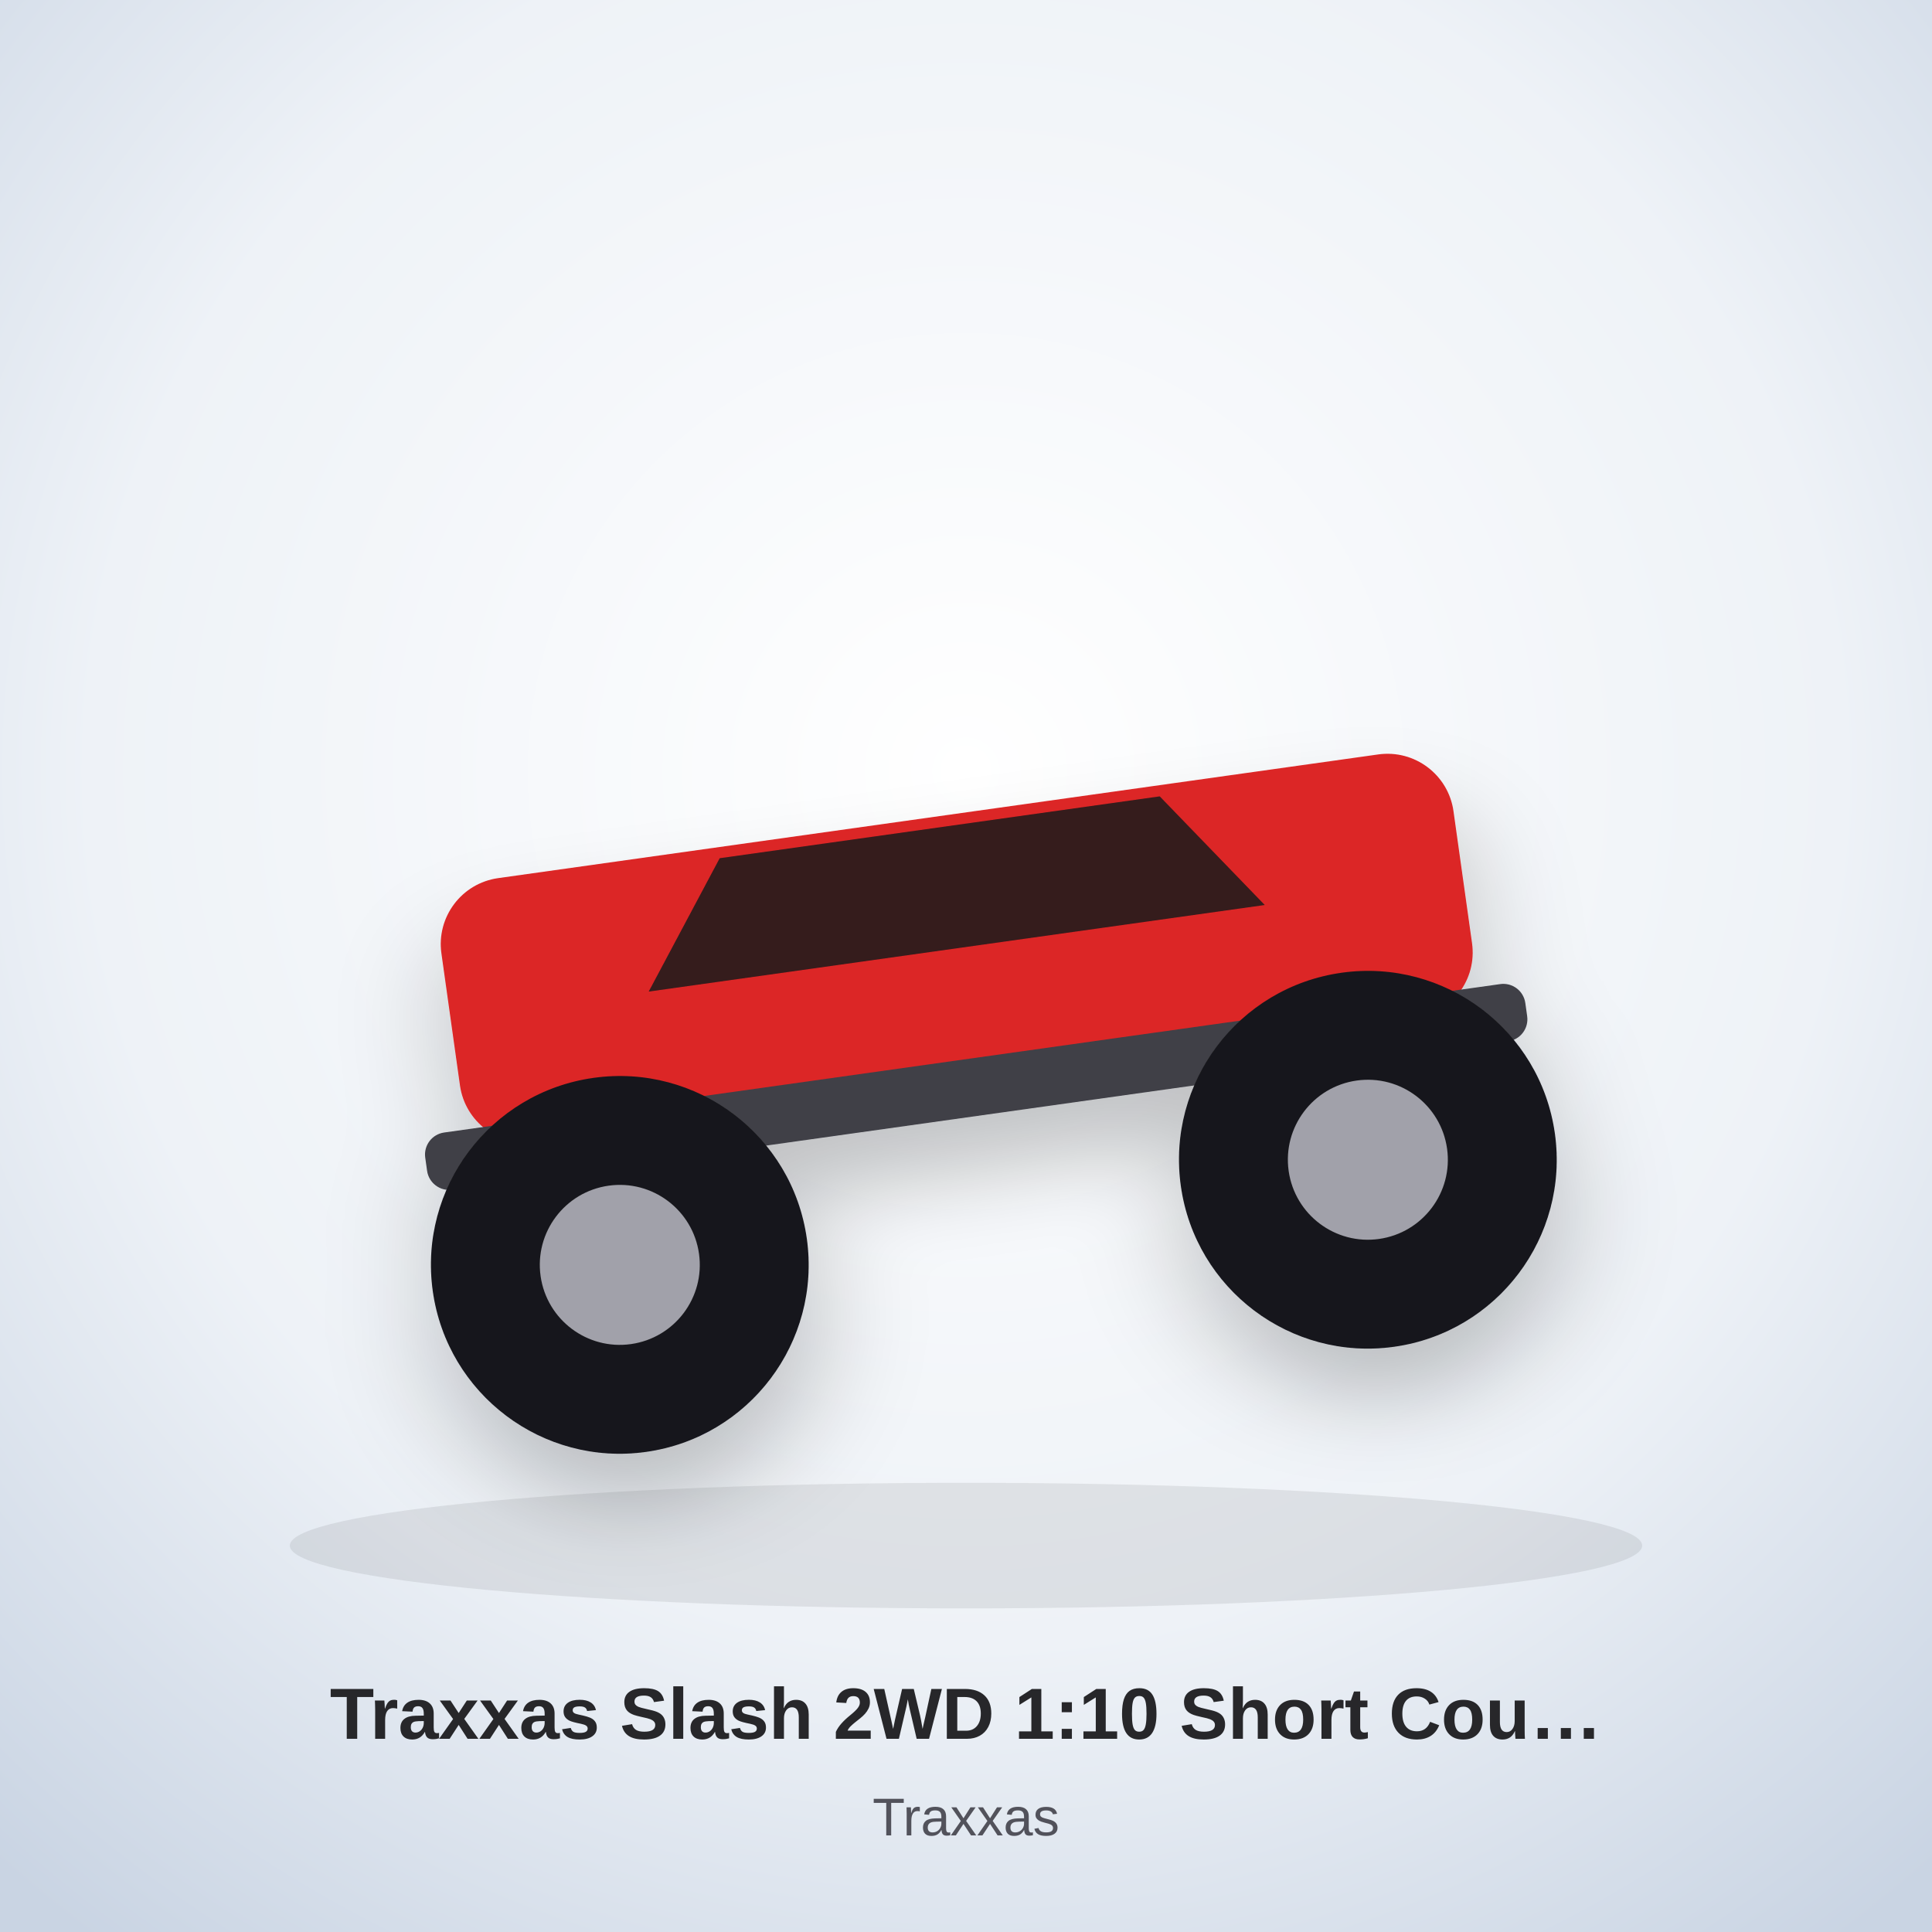
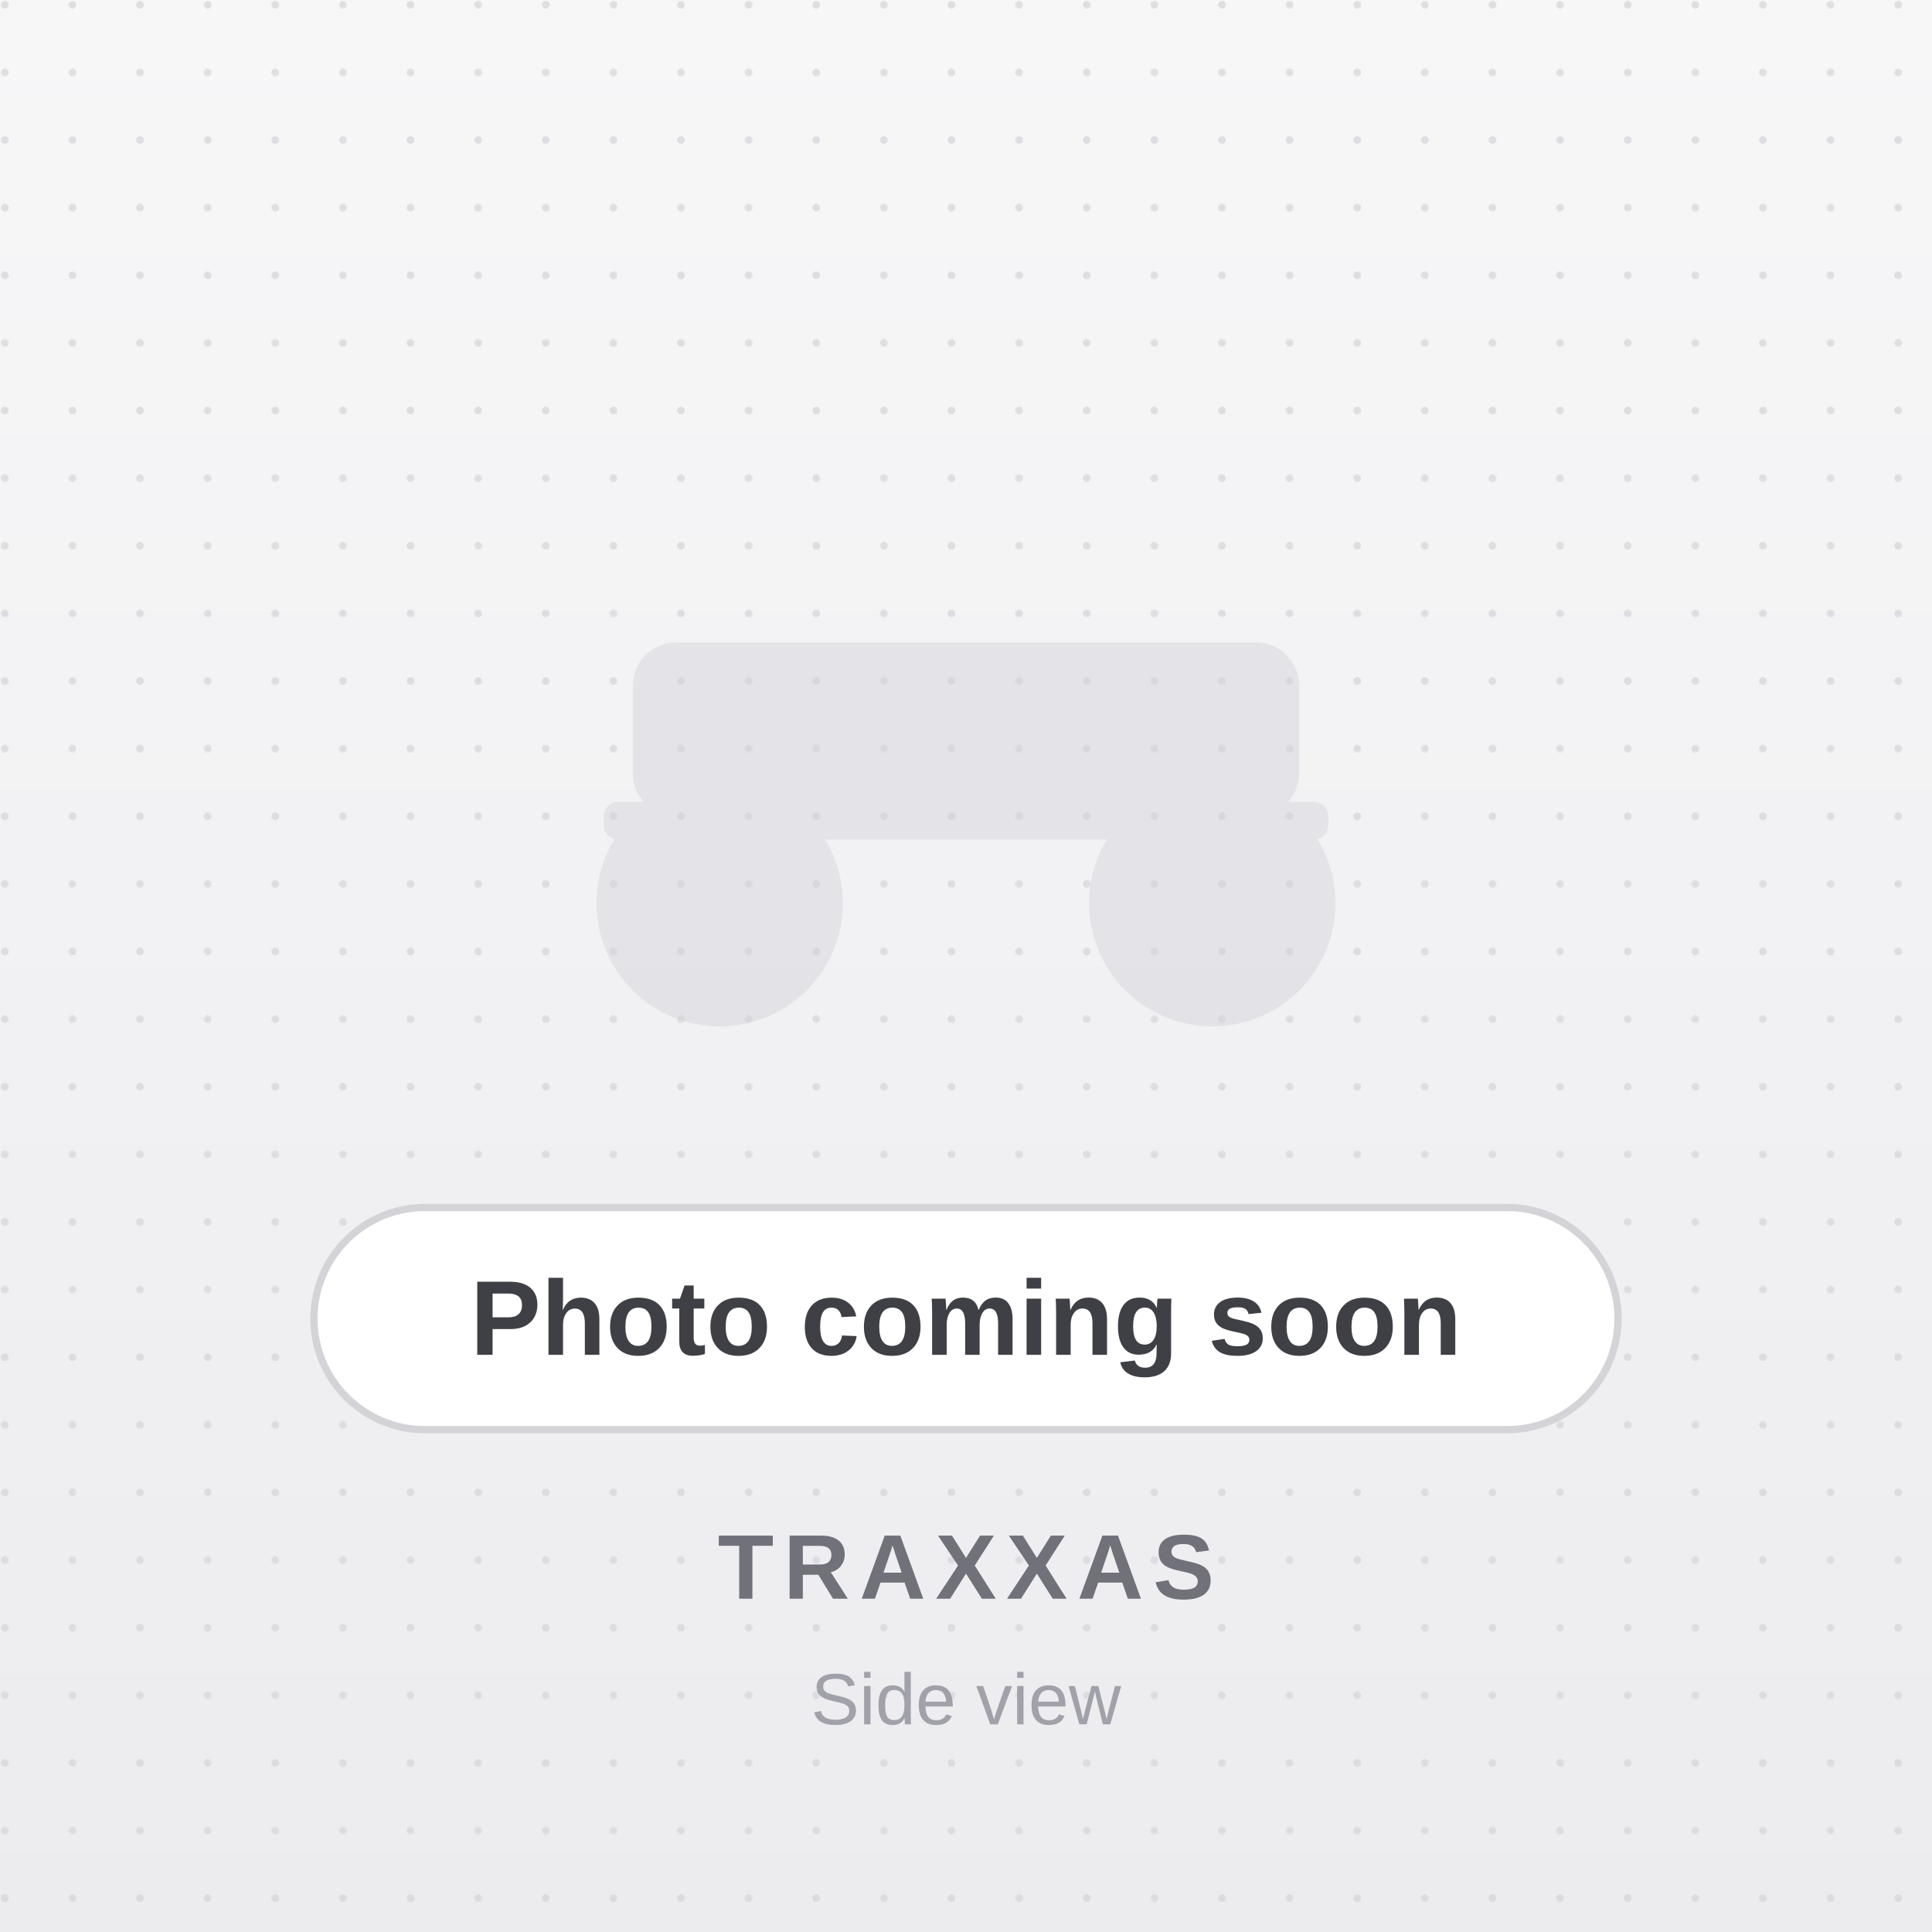
- <svg xmlns="http://www.w3.org/2000/svg" viewBox="0 0 800 800" width="800" height="800" role="img" aria-label="Traxxas Slash 2WD 1:10 Short Course Truck RTR">
+ <svg xmlns="http://www.w3.org/2000/svg" viewBox="0 0 800 800" width="800" height="800" role="img" aria-label="Traxxas Slash 2WD 1:10 Short Course Truck RTR – photo coming soon">
  <defs>
-     <radialGradient id="bg" cx="50%" cy="40%" r="75%">
-       <stop offset="0%" stop-color="#ffffff" />
-       <stop offset="60%" stop-color="#eef2f7" />
-       <stop offset="100%" stop-color="#c9d4e3" />
-     </radialGradient>
-     <filter id="sh" x="-20%" y="-20%" width="140%" height="160%">
-       <feDropShadow dx="0" dy="24" stdDeviation="22" flood-color="#000" flood-opacity=".22" />
+     <linearGradient id="bg" x1="0" y1="0" x2="0" y2="1">
+       <stop offset="0%" stop-color="#f7f7f8" />
+       <stop offset="100%" stop-color="#ececef" />
+     </linearGradient>
+     <pattern id="dots" width="28" height="28" patternUnits="userSpaceOnUse">
+       <circle cx="2" cy="2" r="1.6" fill="#d4d4d8" />
+     </pattern>
+     <filter id="ghost">
+       <feColorMatrix type="matrix" values="0 0 0 0 0.63  0 0 0 0 0.63  0 0 0 0 0.67  0 0 0 1 0" />
    </filter>
  </defs>
  <rect width="800" height="800" fill="url(#bg)" />
-   <ellipse cx="400" cy="640" rx="280" ry="26" fill="#000" opacity=".08" />
-   <g filter="url(#sh)" transform="translate(400 420) rotate(-8) scale(0.92) translate(-400 -420)">
-     <rect x="170" y="330" width="460" height="120" rx="30" fill="#dc2626" />
+   <rect width="800" height="800" fill="url(#dots)" opacity=".7" />
+   <g filter="url(#ghost)" opacity=".42" transform="translate(400 320) scale(.6) translate(-400 -420)">
+     <rect x="170" y="330" width="460" height="120" rx="30" fill="#000" />
    <path d="M300 335 L500 335 L540 390 L260 390Z" fill="#18181b" opacity=".85" />
    <rect x="150" y="440" width="500" height="26" rx="10" fill="#3f3f46" />
    <circle cx="230" cy="510" r="85" fill="#18181b" />
    <circle cx="230" cy="510" r="36" fill="#a1a1aa" />
    <circle cx="570" cy="510" r="85" fill="#18181b" />
    <circle cx="570" cy="510" r="36" fill="#a1a1aa" />
  </g>
-   <text x="400" y="720" text-anchor="middle" font-family="Arial, Helvetica, sans-serif" font-size="30" font-weight="700" fill="#27272a">Traxxas Slash 2WD 1:10 Short Cou…</text>
-   <text x="400" y="760" text-anchor="middle" font-family="Arial, Helvetica, sans-serif" font-size="22" fill="#52525b">Traxxas</text>
+   <g font-family="Arial, Helvetica, sans-serif" text-anchor="middle">
+     <rect x="130" y="500" width="540" height="92" rx="46" fill="#ffffff" stroke="#d4d4d8" stroke-width="3" />
+     <text x="400" y="561" font-size="44" font-weight="700" fill="#3f3f46">Photo coming soon</text>
+     <text x="400" y="662" font-size="38" font-weight="700" letter-spacing="4" fill="#71717a">TRAXXAS</text>
+     <text x="400" y="714" font-size="30" fill="#a1a1aa">Side view</text>
+   </g>
</svg>
